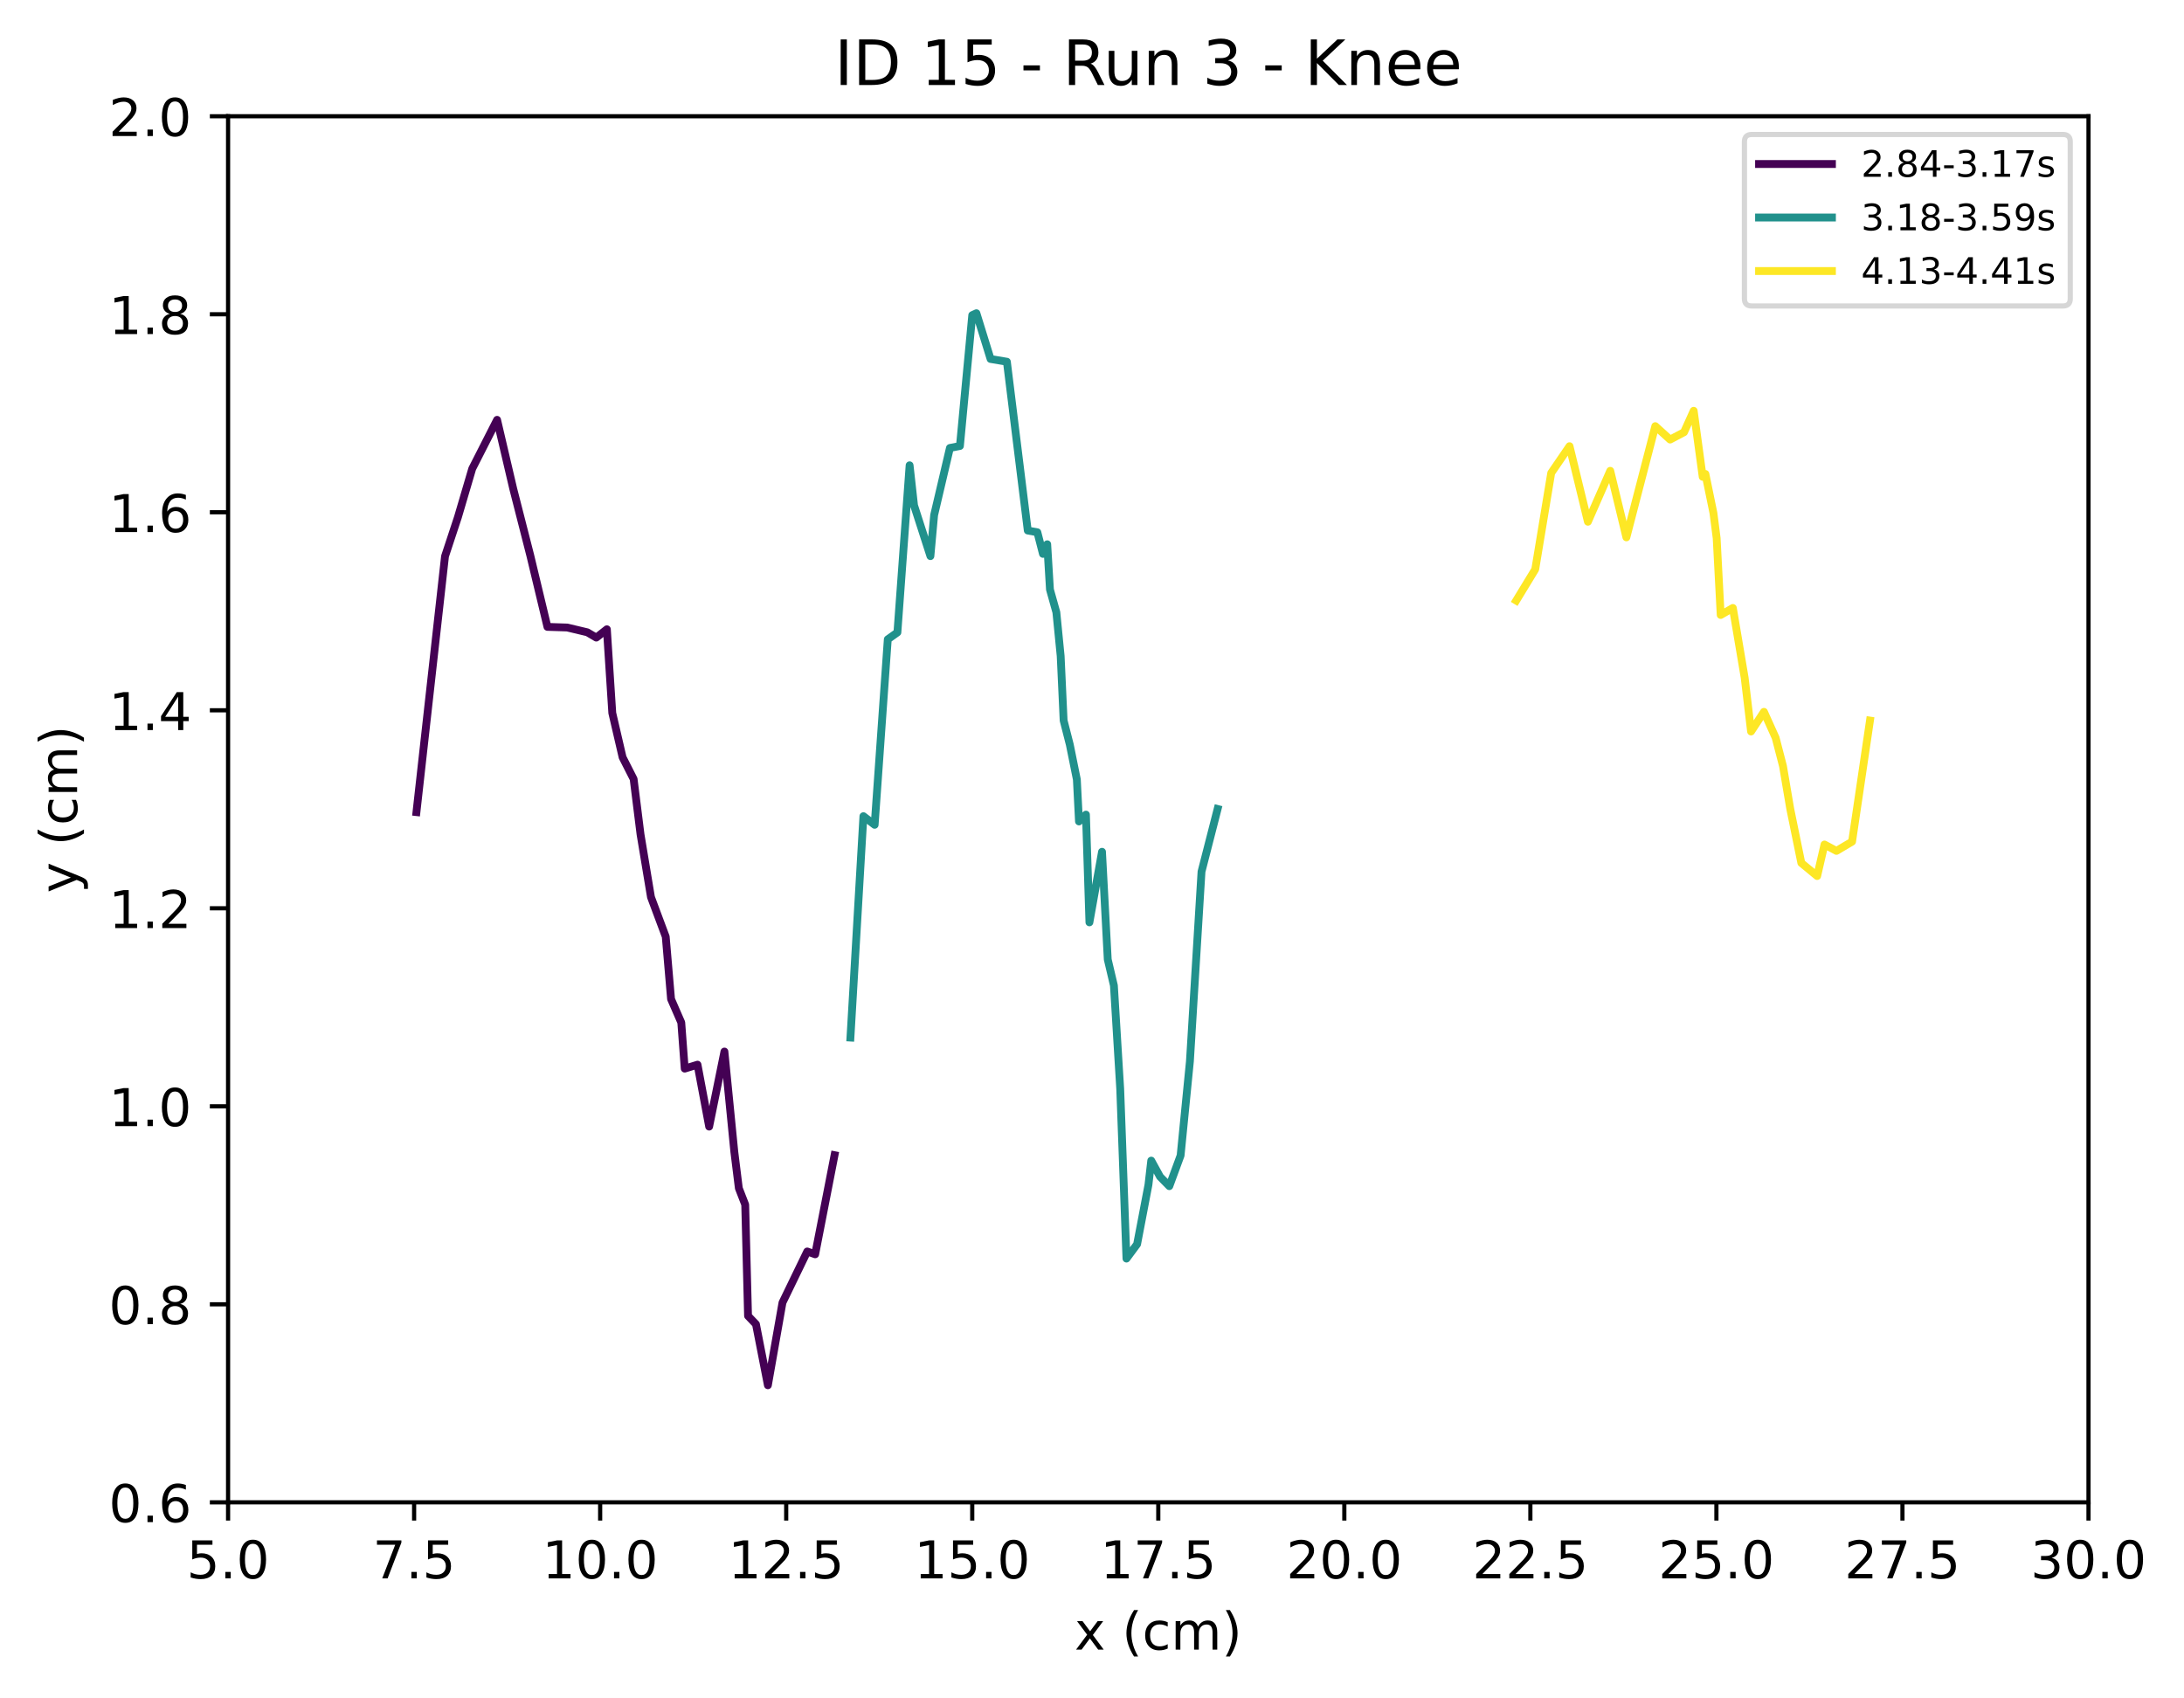
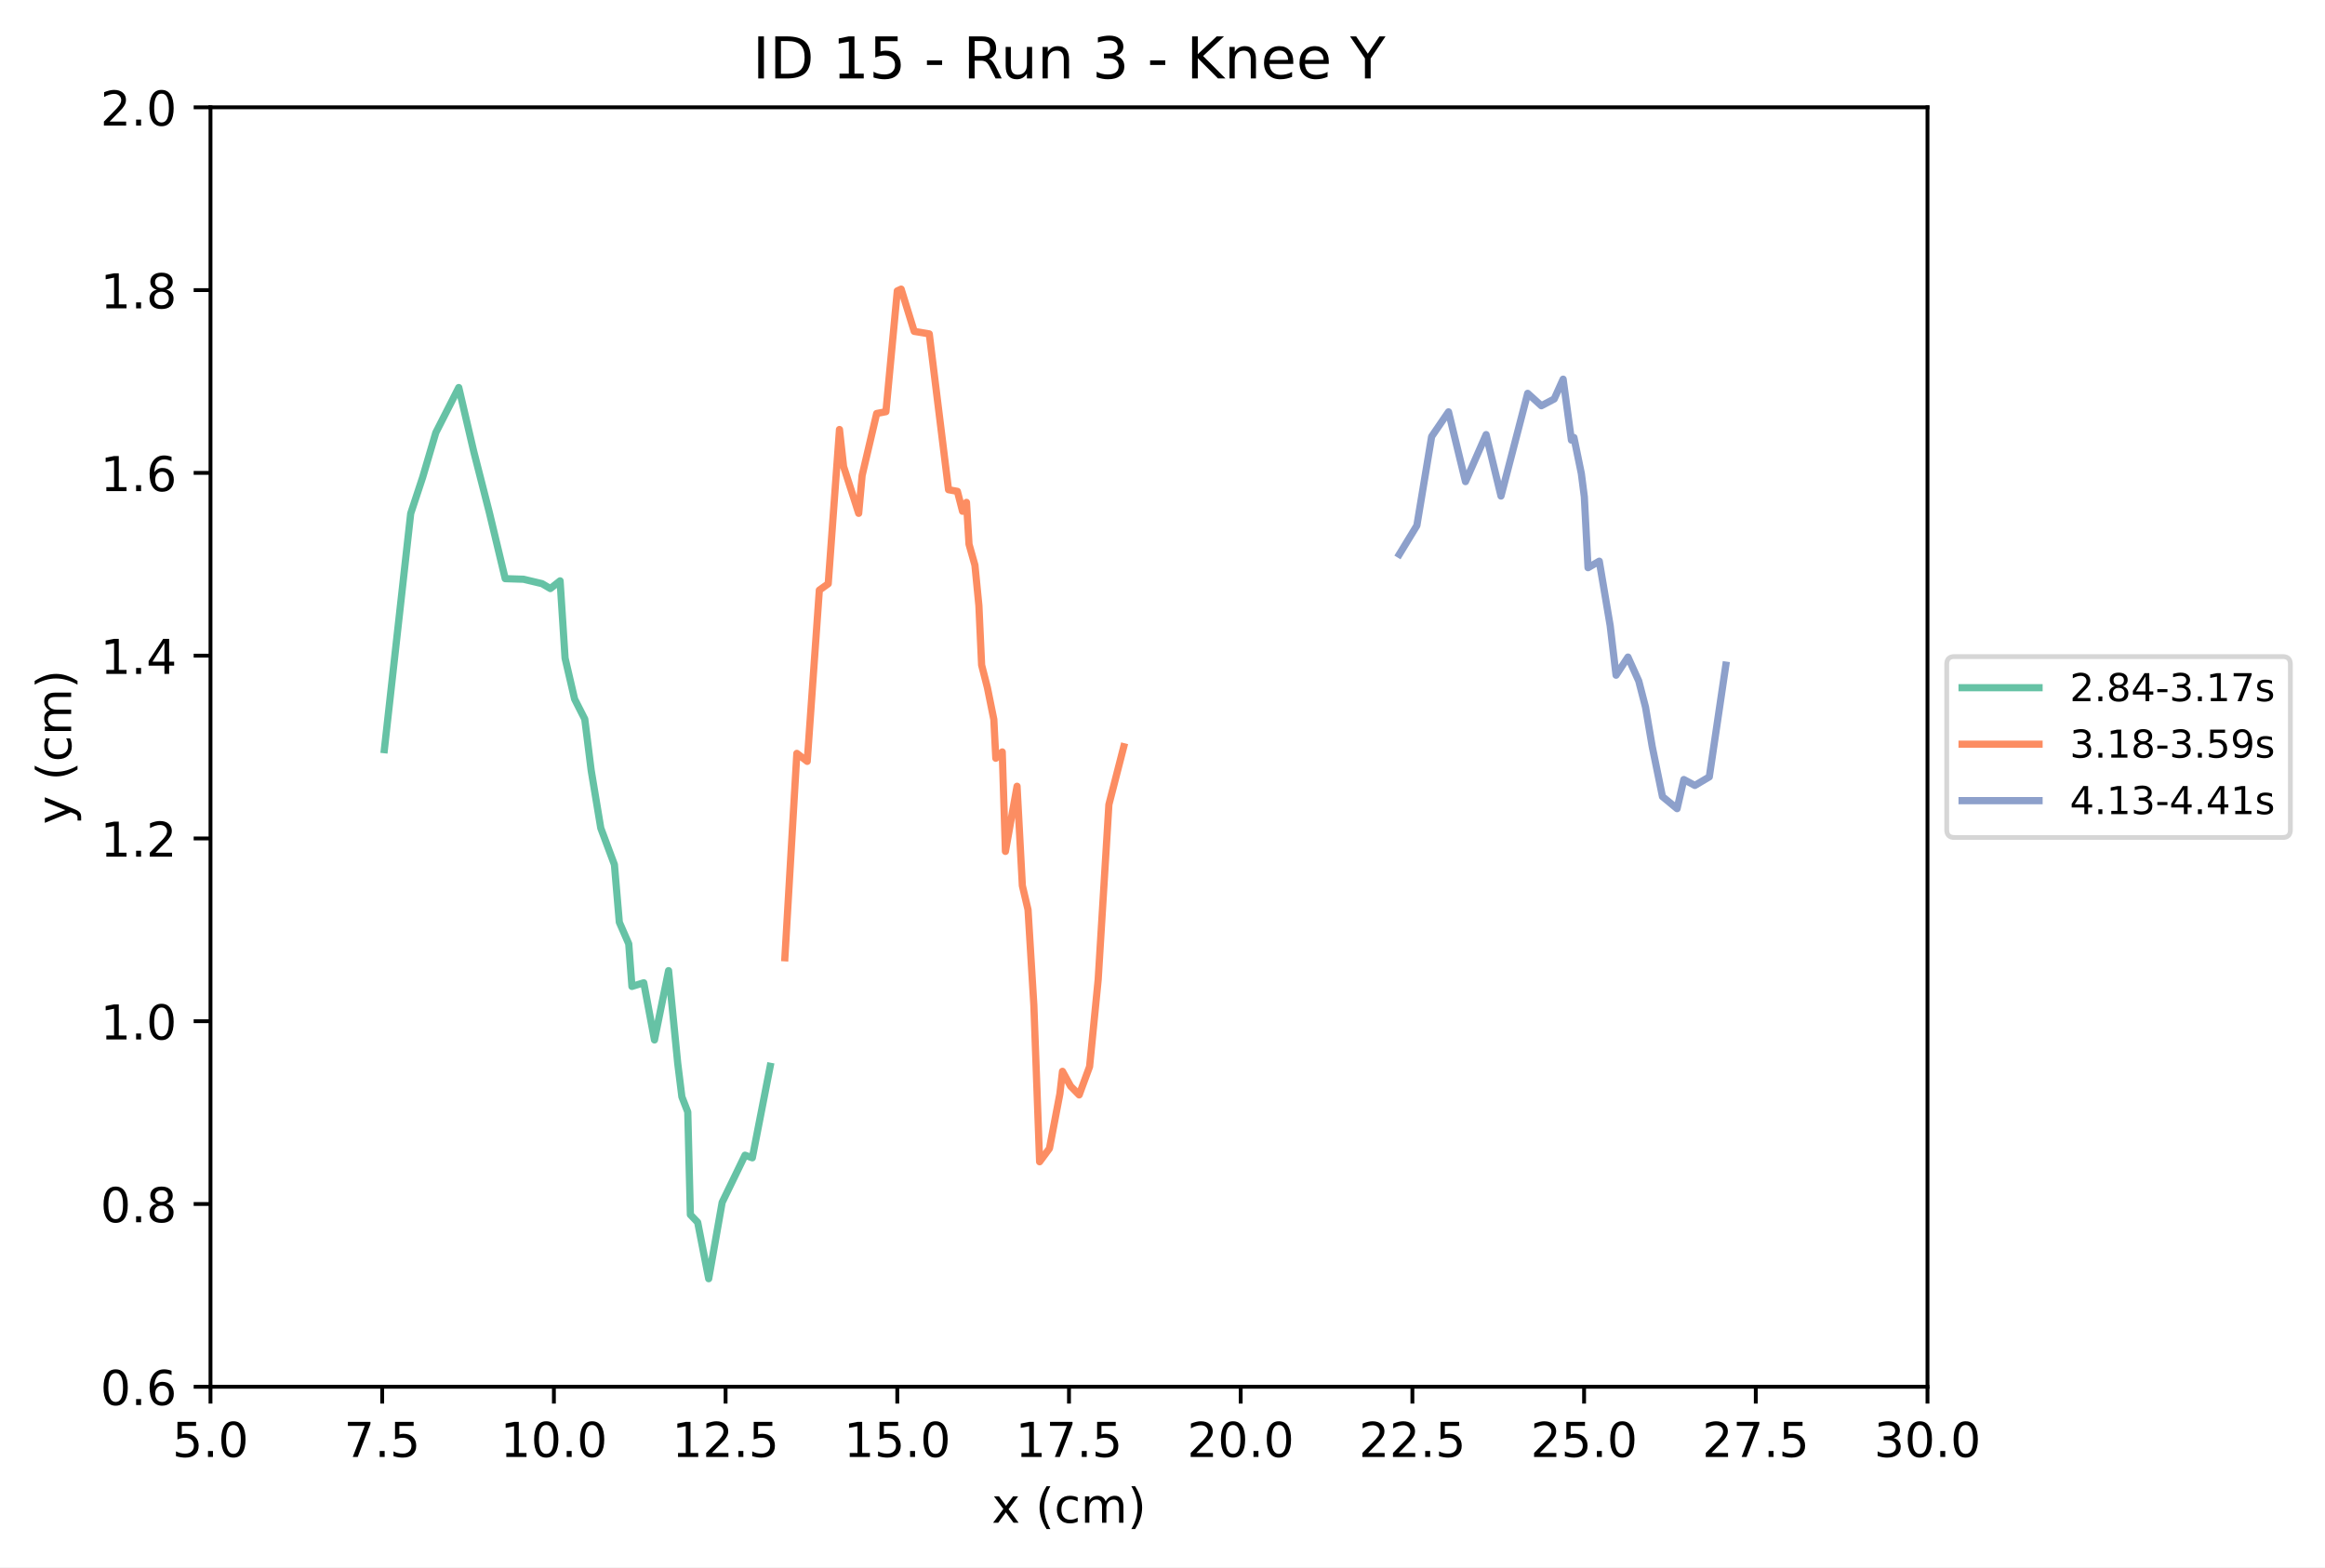
- <svg xmlns="http://www.w3.org/2000/svg" xmlns:xlink="http://www.w3.org/1999/xlink" width="419.234pt" height="325.986pt" viewBox="0 0 419.234 325.986" version="1.1">
+ <svg xmlns="http://www.w3.org/2000/svg" xmlns:xlink="http://www.w3.org/1999/xlink" width="483.58pt" height="325.986pt" viewBox="0 0 483.58 325.986" version="1.1">
  <defs>
    <style type="text/css">*{stroke-linejoin: round; stroke-linecap: butt}</style>
  </defs>
  <g id="figure_1">
    <g id="patch_1">
-       <path d="M 0 325.986  L 419.234 325.986  L 419.234 0  L 0 0  z " style="fill: #ffffff" />
+       <path d="M 0 325.986  L 483.58 325.986  L 483.58 0  L 0 0  z " style="fill: #ffffff" />
    </g>
    <g id="axes_1">
      <g id="patch_2">
        <path d="M 43.781 288.43  L 400.901 288.43  L 400.901 22.318  L 43.781 22.318  z " style="fill: #ffffff" />
      </g>
      <g id="matplotlib.axis_1">
        <g id="xtick_1">
          <g id="line2d_1">
            <defs>
-               <path id="maada69b7c2" d="M 0 0  L 0 3.5  " style="stroke: #000000; stroke-width: 0.8" />
-             </defs>
-             <g>
-               <use xlink:href="#maada69b7c2" x="43.781" y="288.43" style="stroke: #000000; stroke-width: 0.8" />
+               <path id="m6660da814d" d="M 0 0  L 0 3.5  " style="stroke: #000000; stroke-width: 0.8" />
+             </defs>
+             <g>
+               <use xlink:href="#m6660da814d" x="43.781" y="288.43" style="stroke: #000000; stroke-width: 0.8" />
            </g>
          </g>
          <g id="text_1">
            <g transform="translate(35.82969 303.0286) scale(0.1 -0.1)">
              <defs>
                <path id="DejaVuSans-35" d="M 691 4666  L 3169 4666  L 3169 4134  L 1269 4134  L 1269 2991  Q 1406 3038 1543 3061  Q 1681 3084 1819 3084  Q 2600 3084 3056 2656  Q 3513 2228 3513 1497  Q 3513 744 3044 326  Q 2575 -91 1722 -91  Q 1428 -91 1123 -41  Q 819 9 494 109  L 494 744  Q 775 591 1075 516  Q 1375 441 1709 441  Q 2250 441 2565 725  Q 2881 1009 2881 1497  Q 2881 1984 2565 2268  Q 2250 2553 1709 2553  Q 1456 2553 1204 2497  Q 953 2441 691 2322  L 691 4666  z " transform="scale(0.015625)" />
                <path id="DejaVuSans-2e" d="M 684 794  L 1344 794  L 1344 0  L 684 0  L 684 794  z " transform="scale(0.015625)" />
                <path id="DejaVuSans-30" d="M 2034 4250  Q 1547 4250 1301 3770  Q 1056 3291 1056 2328  Q 1056 1369 1301 889  Q 1547 409 2034 409  Q 2525 409 2770 889  Q 3016 1369 3016 2328  Q 3016 3291 2770 3770  Q 2525 4250 2034 4250  z M 2034 4750  Q 2819 4750 3233 4129  Q 3647 3509 3647 2328  Q 3647 1150 3233 529  Q 2819 -91 2034 -91  Q 1250 -91 836 529  Q 422 1150 422 2328  Q 422 3509 836 4129  Q 1250 4750 2034 4750  z " transform="scale(0.015625)" />
              </defs>
              <use xlink:href="#DejaVuSans-35" />
-               <use xlink:href="#DejaVuSans-2e" x="63.623" />
-               <use xlink:href="#DejaVuSans-30" x="95.41" />
+               <use xlink:href="#DejaVuSans-2e" transform="translate(63.62305 0)" />
+               <use xlink:href="#DejaVuSans-30" transform="translate(95.41016 0)" />
            </g>
          </g>
        </g>
        <g id="xtick_2">
          <g id="line2d_2">
            <g>
-               <use xlink:href="#maada69b7c2" x="79.493" y="288.43" style="stroke: #000000; stroke-width: 0.8" />
+               <use xlink:href="#m6660da814d" x="79.493" y="288.43" style="stroke: #000000; stroke-width: 0.8" />
            </g>
          </g>
          <g id="text_2">
            <g transform="translate(71.54169 303.0286) scale(0.1 -0.1)">
              <defs>
                <path id="DejaVuSans-37" d="M 525 4666  L 3525 4666  L 3525 4397  L 1831 0  L 1172 0  L 2766 4134  L 525 4134  L 525 4666  z " transform="scale(0.015625)" />
              </defs>
              <use xlink:href="#DejaVuSans-37" />
-               <use xlink:href="#DejaVuSans-2e" x="63.623" />
-               <use xlink:href="#DejaVuSans-35" x="95.41" />
+               <use xlink:href="#DejaVuSans-2e" transform="translate(63.62305 0)" />
+               <use xlink:href="#DejaVuSans-35" transform="translate(95.41016 0)" />
            </g>
          </g>
        </g>
        <g id="xtick_3">
          <g id="line2d_3">
            <g>
-               <use xlink:href="#maada69b7c2" x="115.205" y="288.43" style="stroke: #000000; stroke-width: 0.8" />
+               <use xlink:href="#m6660da814d" x="115.205" y="288.43" style="stroke: #000000; stroke-width: 0.8" />
            </g>
          </g>
          <g id="text_3">
            <g transform="translate(104.0724 303.0286) scale(0.1 -0.1)">
              <defs>
                <path id="DejaVuSans-31" d="M 794 531  L 1825 531  L 1825 4091  L 703 3866  L 703 4441  L 1819 4666  L 2450 4666  L 2450 531  L 3481 531  L 3481 0  L 794 0  L 794 531  z " transform="scale(0.015625)" />
              </defs>
              <use xlink:href="#DejaVuSans-31" />
-               <use xlink:href="#DejaVuSans-30" x="63.623" />
-               <use xlink:href="#DejaVuSans-2e" x="127.246" />
-               <use xlink:href="#DejaVuSans-30" x="159.033" />
+               <use xlink:href="#DejaVuSans-30" transform="translate(63.62305 0)" />
+               <use xlink:href="#DejaVuSans-2e" transform="translate(127.2461 0)" />
+               <use xlink:href="#DejaVuSans-30" transform="translate(159.0332 0)" />
            </g>
          </g>
        </g>
        <g id="xtick_4">
          <g id="line2d_4">
            <g>
-               <use xlink:href="#maada69b7c2" x="150.917" y="288.43" style="stroke: #000000; stroke-width: 0.8" />
+               <use xlink:href="#m6660da814d" x="150.917" y="288.43" style="stroke: #000000; stroke-width: 0.8" />
            </g>
          </g>
          <g id="text_4">
            <g transform="translate(139.7844 303.0286) scale(0.1 -0.1)">
              <defs>
                <path id="DejaVuSans-32" d="M 1228 531  L 3431 531  L 3431 0  L 469 0  L 469 531  Q 828 903 1448 1529  Q 2069 2156 2228 2338  Q 2531 2678 2651 2914  Q 2772 3150 2772 3378  Q 2772 3750 2511 3984  Q 2250 4219 1831 4219  Q 1534 4219 1204 4116  Q 875 4013 500 3803  L 500 4441  Q 881 4594 1212 4672  Q 1544 4750 1819 4750  Q 2544 4750 2975 4387  Q 3406 4025 3406 3419  Q 3406 3131 3298 2873  Q 3191 2616 2906 2266  Q 2828 2175 2409 1742  Q 1991 1309 1228 531  z " transform="scale(0.015625)" />
              </defs>
              <use xlink:href="#DejaVuSans-31" />
-               <use xlink:href="#DejaVuSans-32" x="63.623" />
-               <use xlink:href="#DejaVuSans-2e" x="127.246" />
-               <use xlink:href="#DejaVuSans-35" x="159.033" />
+               <use xlink:href="#DejaVuSans-32" transform="translate(63.62305 0)" />
+               <use xlink:href="#DejaVuSans-2e" transform="translate(127.2461 0)" />
+               <use xlink:href="#DejaVuSans-35" transform="translate(159.0332 0)" />
            </g>
          </g>
        </g>
        <g id="xtick_5">
          <g id="line2d_5">
            <g>
-               <use xlink:href="#maada69b7c2" x="186.629" y="288.43" style="stroke: #000000; stroke-width: 0.8" />
+               <use xlink:href="#m6660da814d" x="186.629" y="288.43" style="stroke: #000000; stroke-width: 0.8" />
            </g>
          </g>
          <g id="text_5">
            <g transform="translate(175.4964 303.0286) scale(0.1 -0.1)">
              <use xlink:href="#DejaVuSans-31" />
-               <use xlink:href="#DejaVuSans-35" x="63.623" />
-               <use xlink:href="#DejaVuSans-2e" x="127.246" />
-               <use xlink:href="#DejaVuSans-30" x="159.033" />
+               <use xlink:href="#DejaVuSans-35" transform="translate(63.62305 0)" />
+               <use xlink:href="#DejaVuSans-2e" transform="translate(127.2461 0)" />
+               <use xlink:href="#DejaVuSans-30" transform="translate(159.0332 0)" />
            </g>
          </g>
        </g>
        <g id="xtick_6">
          <g id="line2d_6">
            <g>
-               <use xlink:href="#maada69b7c2" x="222.341" y="288.43" style="stroke: #000000; stroke-width: 0.8" />
+               <use xlink:href="#m6660da814d" x="222.341" y="288.43" style="stroke: #000000; stroke-width: 0.8" />
            </g>
          </g>
          <g id="text_6">
            <g transform="translate(211.2084 303.0286) scale(0.1 -0.1)">
              <use xlink:href="#DejaVuSans-31" />
-               <use xlink:href="#DejaVuSans-37" x="63.623" />
-               <use xlink:href="#DejaVuSans-2e" x="127.246" />
-               <use xlink:href="#DejaVuSans-35" x="159.033" />
+               <use xlink:href="#DejaVuSans-37" transform="translate(63.62305 0)" />
+               <use xlink:href="#DejaVuSans-2e" transform="translate(127.2461 0)" />
+               <use xlink:href="#DejaVuSans-35" transform="translate(159.0332 0)" />
            </g>
          </g>
        </g>
        <g id="xtick_7">
          <g id="line2d_7">
            <g>
-               <use xlink:href="#maada69b7c2" x="258.053" y="288.43" style="stroke: #000000; stroke-width: 0.8" />
+               <use xlink:href="#m6660da814d" x="258.053" y="288.43" style="stroke: #000000; stroke-width: 0.8" />
            </g>
          </g>
          <g id="text_7">
            <g transform="translate(246.9204 303.0286) scale(0.1 -0.1)">
              <use xlink:href="#DejaVuSans-32" />
-               <use xlink:href="#DejaVuSans-30" x="63.623" />
-               <use xlink:href="#DejaVuSans-2e" x="127.246" />
-               <use xlink:href="#DejaVuSans-30" x="159.033" />
+               <use xlink:href="#DejaVuSans-30" transform="translate(63.62305 0)" />
+               <use xlink:href="#DejaVuSans-2e" transform="translate(127.2461 0)" />
+               <use xlink:href="#DejaVuSans-30" transform="translate(159.0332 0)" />
            </g>
          </g>
        </g>
        <g id="xtick_8">
          <g id="line2d_8">
            <g>
-               <use xlink:href="#maada69b7c2" x="293.765" y="288.43" style="stroke: #000000; stroke-width: 0.8" />
+               <use xlink:href="#m6660da814d" x="293.765" y="288.43" style="stroke: #000000; stroke-width: 0.8" />
            </g>
          </g>
          <g id="text_8">
            <g transform="translate(282.6324 303.0286) scale(0.1 -0.1)">
              <use xlink:href="#DejaVuSans-32" />
-               <use xlink:href="#DejaVuSans-32" x="63.623" />
-               <use xlink:href="#DejaVuSans-2e" x="127.246" />
-               <use xlink:href="#DejaVuSans-35" x="159.033" />
+               <use xlink:href="#DejaVuSans-32" transform="translate(63.62305 0)" />
+               <use xlink:href="#DejaVuSans-2e" transform="translate(127.2461 0)" />
+               <use xlink:href="#DejaVuSans-35" transform="translate(159.0332 0)" />
            </g>
          </g>
        </g>
        <g id="xtick_9">
          <g id="line2d_9">
            <g>
-               <use xlink:href="#maada69b7c2" x="329.477" y="288.43" style="stroke: #000000; stroke-width: 0.8" />
+               <use xlink:href="#m6660da814d" x="329.477" y="288.43" style="stroke: #000000; stroke-width: 0.8" />
            </g>
          </g>
          <g id="text_9">
            <g transform="translate(318.3444 303.0286) scale(0.1 -0.1)">
              <use xlink:href="#DejaVuSans-32" />
-               <use xlink:href="#DejaVuSans-35" x="63.623" />
-               <use xlink:href="#DejaVuSans-2e" x="127.246" />
-               <use xlink:href="#DejaVuSans-30" x="159.033" />
+               <use xlink:href="#DejaVuSans-35" transform="translate(63.62305 0)" />
+               <use xlink:href="#DejaVuSans-2e" transform="translate(127.2461 0)" />
+               <use xlink:href="#DejaVuSans-30" transform="translate(159.0332 0)" />
            </g>
          </g>
        </g>
        <g id="xtick_10">
          <g id="line2d_10">
            <g>
-               <use xlink:href="#maada69b7c2" x="365.189" y="288.43" style="stroke: #000000; stroke-width: 0.8" />
+               <use xlink:href="#m6660da814d" x="365.189" y="288.43" style="stroke: #000000; stroke-width: 0.8" />
            </g>
          </g>
          <g id="text_10">
            <g transform="translate(354.0564 303.0286) scale(0.1 -0.1)">
              <use xlink:href="#DejaVuSans-32" />
-               <use xlink:href="#DejaVuSans-37" x="63.623" />
-               <use xlink:href="#DejaVuSans-2e" x="127.246" />
-               <use xlink:href="#DejaVuSans-35" x="159.033" />
+               <use xlink:href="#DejaVuSans-37" transform="translate(63.62305 0)" />
+               <use xlink:href="#DejaVuSans-2e" transform="translate(127.2461 0)" />
+               <use xlink:href="#DejaVuSans-35" transform="translate(159.0332 0)" />
            </g>
          </g>
        </g>
        <g id="xtick_11">
          <g id="line2d_11">
            <g>
-               <use xlink:href="#maada69b7c2" x="400.901" y="288.43" style="stroke: #000000; stroke-width: 0.8" />
+               <use xlink:href="#m6660da814d" x="400.901" y="288.43" style="stroke: #000000; stroke-width: 0.8" />
            </g>
          </g>
          <g id="text_11">
            <g transform="translate(389.7684 303.0286) scale(0.1 -0.1)">
              <defs>
                <path id="DejaVuSans-33" d="M 2597 2516  Q 3050 2419 3304 2112  Q 3559 1806 3559 1356  Q 3559 666 3084 287  Q 2609 -91 1734 -91  Q 1441 -91 1130 -33  Q 819 25 488 141  L 488 750  Q 750 597 1062 519  Q 1375 441 1716 441  Q 2309 441 2620 675  Q 2931 909 2931 1356  Q 2931 1769 2642 2001  Q 2353 2234 1838 2234  L 1294 2234  L 1294 2753  L 1863 2753  Q 2328 2753 2575 2939  Q 2822 3125 2822 3475  Q 2822 3834 2567 4026  Q 2313 4219 1838 4219  Q 1578 4219 1281 4162  Q 984 4106 628 3988  L 628 4550  Q 988 4650 1302 4700  Q 1616 4750 1894 4750  Q 2613 4750 3031 4423  Q 3450 4097 3450 3541  Q 3450 3153 3228 2886  Q 3006 2619 2597 2516  z " transform="scale(0.015625)" />
              </defs>
              <use xlink:href="#DejaVuSans-33" />
-               <use xlink:href="#DejaVuSans-30" x="63.623" />
-               <use xlink:href="#DejaVuSans-2e" x="127.246" />
-               <use xlink:href="#DejaVuSans-30" x="159.033" />
+               <use xlink:href="#DejaVuSans-30" transform="translate(63.62305 0)" />
+               <use xlink:href="#DejaVuSans-2e" transform="translate(127.2461 0)" />
+               <use xlink:href="#DejaVuSans-30" transform="translate(159.0332 0)" />
            </g>
          </g>
        </g>
        <g id="text_12">
          <g transform="translate(206.2717 316.7067) scale(0.1 -0.1)">
            <defs>
              <path id="DejaVuSans-78" d="M 3513 3500  L 2247 1797  L 3578 0  L 2900 0  L 1881 1375  L 863 0  L 184 0  L 1544 1831  L 300 3500  L 978 3500  L 1906 2253  L 2834 3500  L 3513 3500  z " transform="scale(0.015625)" />
              <path id="DejaVuSans-20" transform="scale(0.015625)" />
              <path id="DejaVuSans-28" d="M 1984 4856  Q 1566 4138 1362 3434  Q 1159 2731 1159 2009  Q 1159 1288 1364 580  Q 1569 -128 1984 -844  L 1484 -844  Q 1016 -109 783 600  Q 550 1309 550 2009  Q 550 2706 781 3412  Q 1013 4119 1484 4856  L 1984 4856  z " transform="scale(0.015625)" />
              <path id="DejaVuSans-63" d="M 3122 3366  L 3122 2828  Q 2878 2963 2633 3030  Q 2388 3097 2138 3097  Q 1578 3097 1268 2742  Q 959 2388 959 1747  Q 959 1106 1268 751  Q 1578 397 2138 397  Q 2388 397 2633 464  Q 2878 531 3122 666  L 3122 134  Q 2881 22 2623 -34  Q 2366 -91 2075 -91  Q 1284 -91 818 406  Q 353 903 353 1747  Q 353 2603 823 3093  Q 1294 3584 2113 3584  Q 2378 3584 2631 3529  Q 2884 3475 3122 3366  z " transform="scale(0.015625)" />
              <path id="DejaVuSans-6d" d="M 3328 2828  Q 3544 3216 3844 3400  Q 4144 3584 4550 3584  Q 5097 3584 5394 3201  Q 5691 2819 5691 2113  L 5691 0  L 5113 0  L 5113 2094  Q 5113 2597 4934 2840  Q 4756 3084 4391 3084  Q 3944 3084 3684 2787  Q 3425 2491 3425 1978  L 3425 0  L 2847 0  L 2847 2094  Q 2847 2600 2669 2842  Q 2491 3084 2119 3084  Q 1678 3084 1418 2786  Q 1159 2488 1159 1978  L 1159 0  L 581 0  L 581 3500  L 1159 3500  L 1159 2956  Q 1356 3278 1631 3431  Q 1906 3584 2284 3584  Q 2666 3584 2933 3390  Q 3200 3197 3328 2828  z " transform="scale(0.015625)" />
              <path id="DejaVuSans-29" d="M 513 4856  L 1013 4856  Q 1481 4119 1714 3412  Q 1947 2706 1947 2009  Q 1947 1309 1714 600  Q 1481 -109 1013 -844  L 513 -844  Q 928 -128 1133 580  Q 1338 1288 1338 2009  Q 1338 2731 1133 3434  Q 928 4138 513 4856  z " transform="scale(0.015625)" />
            </defs>
            <use xlink:href="#DejaVuSans-78" />
-             <use xlink:href="#DejaVuSans-20" x="59.18" />
-             <use xlink:href="#DejaVuSans-28" x="90.967" />
-             <use xlink:href="#DejaVuSans-63" x="129.98" />
-             <use xlink:href="#DejaVuSans-6d" x="184.961" />
-             <use xlink:href="#DejaVuSans-29" x="282.373" />
+             <use xlink:href="#DejaVuSans-20" transform="translate(59.17969 0)" />
+             <use xlink:href="#DejaVuSans-28" transform="translate(90.9668 0)" />
+             <use xlink:href="#DejaVuSans-63" transform="translate(129.9805 0)" />
+             <use xlink:href="#DejaVuSans-6d" transform="translate(184.9609 0)" />
+             <use xlink:href="#DejaVuSans-29" transform="translate(282.373 0)" />
          </g>
        </g>
      </g>
      <g id="matplotlib.axis_2">
        <g id="ytick_1">
          <g id="line2d_12">
            <defs>
-               <path id="m83759c0252" d="M 0 0  L -3.5 0  " style="stroke: #000000; stroke-width: 0.8" />
-             </defs>
-             <g>
-               <use xlink:href="#m83759c0252" x="43.781" y="288.43" style="stroke: #000000; stroke-width: 0.8" />
+               <path id="m31833e9105" d="M 0 0  L -3.5 0  " style="stroke: #000000; stroke-width: 0.8" />
+             </defs>
+             <g>
+               <use xlink:href="#m31833e9105" x="43.781" y="288.43" style="stroke: #000000; stroke-width: 0.8" />
            </g>
          </g>
          <g id="text_13">
            <g transform="translate(20.87813 292.2293) scale(0.1 -0.1)">
              <defs>
                <path id="DejaVuSans-36" d="M 2113 2584  Q 1688 2584 1439 2293  Q 1191 2003 1191 1497  Q 1191 994 1439 701  Q 1688 409 2113 409  Q 2538 409 2786 701  Q 3034 994 3034 1497  Q 3034 2003 2786 2293  Q 2538 2584 2113 2584  z M 3366 4563  L 3366 3988  Q 3128 4100 2886 4159  Q 2644 4219 2406 4219  Q 1781 4219 1451 3797  Q 1122 3375 1075 2522  Q 1259 2794 1537 2939  Q 1816 3084 2150 3084  Q 2853 3084 3261 2657  Q 3669 2231 3669 1497  Q 3669 778 3244 343  Q 2819 -91 2113 -91  Q 1303 -91 875 529  Q 447 1150 447 2328  Q 447 3434 972 4092  Q 1497 4750 2381 4750  Q 2619 4750 2861 4703  Q 3103 4656 3366 4563  z " transform="scale(0.015625)" />
              </defs>
              <use xlink:href="#DejaVuSans-30" />
-               <use xlink:href="#DejaVuSans-2e" x="63.623" />
-               <use xlink:href="#DejaVuSans-36" x="95.41" />
+               <use xlink:href="#DejaVuSans-2e" transform="translate(63.62305 0)" />
+               <use xlink:href="#DejaVuSans-36" transform="translate(95.41016 0)" />
            </g>
          </g>
        </g>
        <g id="ytick_2">
          <g id="line2d_13">
            <g>
-               <use xlink:href="#m83759c0252" x="43.781" y="250.414" style="stroke: #000000; stroke-width: 0.8" />
+               <use xlink:href="#m31833e9105" x="43.781" y="250.414" style="stroke: #000000; stroke-width: 0.8" />
            </g>
          </g>
          <g id="text_14">
            <g transform="translate(20.87813 254.2133) scale(0.1 -0.1)">
              <defs>
                <path id="DejaVuSans-38" d="M 2034 2216  Q 1584 2216 1326 1975  Q 1069 1734 1069 1313  Q 1069 891 1326 650  Q 1584 409 2034 409  Q 2484 409 2743 651  Q 3003 894 3003 1313  Q 3003 1734 2745 1975  Q 2488 2216 2034 2216  z M 1403 2484  Q 997 2584 770 2862  Q 544 3141 544 3541  Q 544 4100 942 4425  Q 1341 4750 2034 4750  Q 2731 4750 3128 4425  Q 3525 4100 3525 3541  Q 3525 3141 3298 2862  Q 3072 2584 2669 2484  Q 3125 2378 3379 2068  Q 3634 1759 3634 1313  Q 3634 634 3220 271  Q 2806 -91 2034 -91  Q 1263 -91 848 271  Q 434 634 434 1313  Q 434 1759 690 2068  Q 947 2378 1403 2484  z M 1172 3481  Q 1172 3119 1398 2916  Q 1625 2713 2034 2713  Q 2441 2713 2670 2916  Q 2900 3119 2900 3481  Q 2900 3844 2670 4047  Q 2441 4250 2034 4250  Q 1625 4250 1398 4047  Q 1172 3844 1172 3481  z " transform="scale(0.015625)" />
              </defs>
              <use xlink:href="#DejaVuSans-30" />
-               <use xlink:href="#DejaVuSans-2e" x="63.623" />
-               <use xlink:href="#DejaVuSans-38" x="95.41" />
+               <use xlink:href="#DejaVuSans-2e" transform="translate(63.62305 0)" />
+               <use xlink:href="#DejaVuSans-38" transform="translate(95.41016 0)" />
            </g>
          </g>
        </g>
        <g id="ytick_3">
          <g id="line2d_14">
            <g>
-               <use xlink:href="#m83759c0252" x="43.781" y="212.398" style="stroke: #000000; stroke-width: 0.8" />
+               <use xlink:href="#m31833e9105" x="43.781" y="212.398" style="stroke: #000000; stroke-width: 0.8" />
            </g>
          </g>
          <g id="text_15">
            <g transform="translate(20.87813 216.1973) scale(0.1 -0.1)">
              <use xlink:href="#DejaVuSans-31" />
-               <use xlink:href="#DejaVuSans-2e" x="63.623" />
-               <use xlink:href="#DejaVuSans-30" x="95.41" />
+               <use xlink:href="#DejaVuSans-2e" transform="translate(63.62305 0)" />
+               <use xlink:href="#DejaVuSans-30" transform="translate(95.41016 0)" />
            </g>
          </g>
        </g>
        <g id="ytick_4">
          <g id="line2d_15">
            <g>
-               <use xlink:href="#m83759c0252" x="43.781" y="174.382" style="stroke: #000000; stroke-width: 0.8" />
+               <use xlink:href="#m31833e9105" x="43.781" y="174.382" style="stroke: #000000; stroke-width: 0.8" />
            </g>
          </g>
          <g id="text_16">
            <g transform="translate(20.87813 178.1813) scale(0.1 -0.1)">
              <use xlink:href="#DejaVuSans-31" />
-               <use xlink:href="#DejaVuSans-2e" x="63.623" />
-               <use xlink:href="#DejaVuSans-32" x="95.41" />
+               <use xlink:href="#DejaVuSans-2e" transform="translate(63.62305 0)" />
+               <use xlink:href="#DejaVuSans-32" transform="translate(95.41016 0)" />
            </g>
          </g>
        </g>
        <g id="ytick_5">
          <g id="line2d_16">
            <g>
-               <use xlink:href="#m83759c0252" x="43.781" y="136.366" style="stroke: #000000; stroke-width: 0.8" />
+               <use xlink:href="#m31833e9105" x="43.781" y="136.366" style="stroke: #000000; stroke-width: 0.8" />
            </g>
          </g>
          <g id="text_17">
            <g transform="translate(20.87813 140.1653) scale(0.1 -0.1)">
              <defs>
                <path id="DejaVuSans-34" d="M 2419 4116  L 825 1625  L 2419 1625  L 2419 4116  z M 2253 4666  L 3047 4666  L 3047 1625  L 3713 1625  L 3713 1100  L 3047 1100  L 3047 0  L 2419 0  L 2419 1100  L 313 1100  L 313 1709  L 2253 4666  z " transform="scale(0.015625)" />
              </defs>
              <use xlink:href="#DejaVuSans-31" />
-               <use xlink:href="#DejaVuSans-2e" x="63.623" />
-               <use xlink:href="#DejaVuSans-34" x="95.41" />
+               <use xlink:href="#DejaVuSans-2e" transform="translate(63.62305 0)" />
+               <use xlink:href="#DejaVuSans-34" transform="translate(95.41016 0)" />
            </g>
          </g>
        </g>
        <g id="ytick_6">
          <g id="line2d_17">
            <g>
-               <use xlink:href="#m83759c0252" x="43.781" y="98.35" style="stroke: #000000; stroke-width: 0.8" />
+               <use xlink:href="#m31833e9105" x="43.781" y="98.35" style="stroke: #000000; stroke-width: 0.8" />
            </g>
          </g>
          <g id="text_18">
            <g transform="translate(20.87813 102.1493) scale(0.1 -0.1)">
              <use xlink:href="#DejaVuSans-31" />
-               <use xlink:href="#DejaVuSans-2e" x="63.623" />
-               <use xlink:href="#DejaVuSans-36" x="95.41" />
+               <use xlink:href="#DejaVuSans-2e" transform="translate(63.62305 0)" />
+               <use xlink:href="#DejaVuSans-36" transform="translate(95.41016 0)" />
            </g>
          </g>
        </g>
        <g id="ytick_7">
          <g id="line2d_18">
            <g>
-               <use xlink:href="#m83759c0252" x="43.781" y="60.334" style="stroke: #000000; stroke-width: 0.8" />
+               <use xlink:href="#m31833e9105" x="43.781" y="60.334" style="stroke: #000000; stroke-width: 0.8" />
            </g>
          </g>
          <g id="text_19">
            <g transform="translate(20.87813 64.13334) scale(0.1 -0.1)">
              <use xlink:href="#DejaVuSans-31" />
-               <use xlink:href="#DejaVuSans-2e" x="63.623" />
-               <use xlink:href="#DejaVuSans-38" x="95.41" />
+               <use xlink:href="#DejaVuSans-2e" transform="translate(63.62305 0)" />
+               <use xlink:href="#DejaVuSans-38" transform="translate(95.41016 0)" />
            </g>
          </g>
        </g>
        <g id="ytick_8">
          <g id="line2d_19">
            <g>
-               <use xlink:href="#m83759c0252" x="43.781" y="22.318" style="stroke: #000000; stroke-width: 0.8" />
+               <use xlink:href="#m31833e9105" x="43.781" y="22.318" style="stroke: #000000; stroke-width: 0.8" />
            </g>
          </g>
          <g id="text_20">
            <g transform="translate(20.87813 26.11734) scale(0.1 -0.1)">
              <use xlink:href="#DejaVuSans-32" />
-               <use xlink:href="#DejaVuSans-2e" x="63.623" />
-               <use xlink:href="#DejaVuSans-30" x="95.41" />
+               <use xlink:href="#DejaVuSans-2e" transform="translate(63.62305 0)" />
+               <use xlink:href="#DejaVuSans-30" transform="translate(95.41016 0)" />
            </g>
          </g>
        </g>
        <g id="text_21">
          <g transform="translate(14.79844 171.4437) rotate(-90) scale(0.1 -0.1)">
            <defs>
              <path id="DejaVuSans-79" d="M 2059 -325  Q 1816 -950 1584 -1140  Q 1353 -1331 966 -1331  L 506 -1331  L 506 -850  L 844 -850  Q 1081 -850 1212 -737  Q 1344 -625 1503 -206  L 1606 56  L 191 3500  L 800 3500  L 1894 763  L 2988 3500  L 3597 3500  L 2059 -325  z " transform="scale(0.015625)" />
            </defs>
            <use xlink:href="#DejaVuSans-79" />
-             <use xlink:href="#DejaVuSans-20" x="59.18" />
-             <use xlink:href="#DejaVuSans-28" x="90.967" />
-             <use xlink:href="#DejaVuSans-63" x="129.98" />
-             <use xlink:href="#DejaVuSans-6d" x="184.961" />
-             <use xlink:href="#DejaVuSans-29" x="282.373" />
+             <use xlink:href="#DejaVuSans-20" transform="translate(59.17969 0)" />
+             <use xlink:href="#DejaVuSans-28" transform="translate(90.9668 0)" />
+             <use xlink:href="#DejaVuSans-63" transform="translate(129.9805 0)" />
+             <use xlink:href="#DejaVuSans-6d" transform="translate(184.9609 0)" />
+             <use xlink:href="#DejaVuSans-29" transform="translate(282.373 0)" />
          </g>
        </g>
      </g>
      <g id="line2d_20">
-         <path d="M 79.941 155.92  L 85.424 106.801  L 87.905 99.285  L 90.645 89.987  L 95.419 80.603  L 98.52 93.85  L 101.788 106.63  L 105.082 120.354  L 108.88 120.475  L 112.746 121.396  L 114.466 122.413  L 116.494 120.812  L 117.532 136.884  L 119.51 145.392  L 121.628 149.564  L 122.956 160.207  L 124.958 172.232  L 127.792 179.83  L 128.813 191.81  L 130.775 196.313  L 131.436 205.163  L 133.895 204.407  L 136.126 216.296  L 139.057 201.885  L 140.958 221.142  L 141.825 228.121  L 143.048 231.277  L 143.592 252.641  L 145.111 254.231  L 147.402 265.954  L 150.202 250.088  L 154.955 240.27  L 156.477 240.812  L 160.194 221.778  " clip-path="url(#p0234c460ae)" style="fill: none; stroke: #440154; stroke-width: 1.5; stroke-linecap: square" />
+         <path d="M 79.941 155.92  L 85.424 106.801  L 87.905 99.285  L 90.645 89.987  L 95.419 80.603  L 98.52 93.85  L 101.788 106.63  L 105.082 120.354  L 108.88 120.475  L 112.746 121.396  L 114.466 122.413  L 116.494 120.812  L 117.532 136.884  L 119.51 145.392  L 121.628 149.564  L 122.956 160.207  L 124.958 172.232  L 127.792 179.83  L 128.813 191.81  L 130.775 196.313  L 131.436 205.163  L 133.895 204.407  L 136.126 216.296  L 139.057 201.885  L 140.958 221.142  L 141.825 228.121  L 143.048 231.277  L 143.592 252.641  L 145.111 254.231  L 147.402 265.954  L 150.202 250.088  L 154.955 240.27  L 156.477 240.812  L 160.194 221.778  " clip-path="url(#pe9ee40c2bb)" style="fill: none; stroke: #66c2a5; stroke-width: 1.5; stroke-linecap: square" />
      </g>
      <g id="line2d_21">
-         <path d="M 163.247 199.205  L 165.737 156.696  L 167.896 158.356  L 170.416 122.74  L 172.263 121.42  L 174.605 89.329  L 175.457 97.025  L 178.599 106.77  L 179.313 98.891  L 182.341 86  L 184.265 85.626  L 186.63 60.502  L 187.43 60.135  L 190.147 68.92  L 193.279 69.445  L 197.286 101.857  L 199.13 102.193  L 200.199 106.339  L 201.022 104.491  L 201.546 113.176  L 202.775 117.551  L 203.602 125.957  L 204.17 138.323  L 205.359 142.973  L 206.709 149.65  L 207.118 157.708  L 208.456 156.394  L 209.121 177.082  L 211.539 163.532  L 212.641 184.203  L 213.821 189.213  L 215.034 209.079  L 216.23 241.633  L 218.275 238.87  L 220.452 227.469  L 220.986 222.825  L 222.677 225.912  L 224.46 227.728  L 226.625 221.841  L 228.409 203.789  L 230.64 167.343  L 233.728 155.315  " clip-path="url(#p0234c460ae)" style="fill: none; stroke: #21918c; stroke-width: 1.5; stroke-linecap: square" />
+         <path d="M 163.247 199.205  L 165.737 156.696  L 167.896 158.356  L 170.416 122.74  L 172.263 121.42  L 174.605 89.329  L 175.457 97.025  L 178.599 106.77  L 179.313 98.891  L 182.341 86  L 184.265 85.626  L 186.63 60.502  L 187.43 60.135  L 190.147 68.92  L 193.279 69.445  L 197.286 101.857  L 199.13 102.193  L 200.199 106.339  L 201.022 104.491  L 201.546 113.176  L 202.775 117.551  L 203.602 125.957  L 204.17 138.323  L 205.359 142.973  L 206.709 149.65  L 207.118 157.708  L 208.456 156.394  L 209.121 177.082  L 211.539 163.532  L 212.641 184.203  L 213.821 189.213  L 215.034 209.079  L 216.23 241.633  L 218.275 238.87  L 220.452 227.469  L 220.986 222.825  L 222.677 225.912  L 224.46 227.728  L 226.625 221.841  L 228.409 203.789  L 230.64 167.343  L 233.728 155.315  " clip-path="url(#pe9ee40c2bb)" style="fill: none; stroke: #fc8d62; stroke-width: 1.5; stroke-linecap: square" />
      </g>
      <g id="line2d_22">
-         <path d="M 291.049 115.302  L 294.697 109.308  L 297.767 90.804  L 301.281 85.661  L 304.81 100.168  L 309.099 90.391  L 312.195 103.169  L 317.744 81.812  L 320.587 84.39  L 323.26 82.984  L 325.117 78.865  L 326.843 91.546  L 327.365 90.997  L 328.907 98.505  L 329.526 103.33  L 330.297 118.072  L 332.635 116.72  L 334.901 130.122  L 336.128 140.437  L 338.602 136.663  L 340.846 141.642  L 342.254 147.075  L 343.653 155.306  L 345.777 165.68  L 348.819 168.19  L 350.22 162.135  L 352.514 163.363  L 355.518 161.585  L 358.955 138.345  " clip-path="url(#p0234c460ae)" style="fill: none; stroke: #fde725; stroke-width: 1.5; stroke-linecap: square" />
+         <path d="M 291.049 115.302  L 294.697 109.308  L 297.767 90.804  L 301.281 85.661  L 304.81 100.168  L 309.099 90.391  L 312.195 103.169  L 317.744 81.812  L 320.587 84.39  L 323.26 82.984  L 325.117 78.865  L 326.843 91.546  L 327.365 90.997  L 328.907 98.505  L 329.526 103.33  L 330.297 118.072  L 332.635 116.72  L 334.901 130.122  L 336.128 140.437  L 338.602 136.663  L 340.846 141.642  L 342.254 147.075  L 343.653 155.306  L 345.777 165.68  L 348.819 168.19  L 350.22 162.135  L 352.514 163.363  L 355.518 161.585  L 358.955 138.345  " clip-path="url(#pe9ee40c2bb)" style="fill: none; stroke: #8da0cb; stroke-width: 1.5; stroke-linecap: square" />
      </g>
      <g id="patch_3">
        <path d="M 43.781 288.43  L 43.781 22.318  " style="fill: none; stroke: #000000; stroke-width: 0.8; stroke-linejoin: miter; stroke-linecap: square" />
      </g>
      <g id="patch_4">
        <path d="M 400.901 288.43  L 400.901 22.318  " style="fill: none; stroke: #000000; stroke-width: 0.8; stroke-linejoin: miter; stroke-linecap: square" />
      </g>
      <g id="patch_5">
        <path d="M 43.781 288.43  L 400.901 288.43  " style="fill: none; stroke: #000000; stroke-width: 0.8; stroke-linejoin: miter; stroke-linecap: square" />
      </g>
      <g id="patch_6">
        <path d="M 43.781 22.318  L 400.901 22.318  " style="fill: none; stroke: #000000; stroke-width: 0.8; stroke-linejoin: miter; stroke-linecap: square" />
      </g>
      <g id="text_22">
-         <g transform="translate(160.1962 16.31812) scale(0.12 -0.12)">
+         <g transform="translate(156.5316 16.31812) scale(0.12 -0.12)">
          <defs>
            <path id="DejaVuSans-49" d="M 628 4666  L 1259 4666  L 1259 0  L 628 0  L 628 4666  z " transform="scale(0.015625)" />
            <path id="DejaVuSans-44" d="M 1259 4147  L 1259 519  L 2022 519  Q 2988 519 3436 956  Q 3884 1394 3884 2338  Q 3884 3275 3436 3711  Q 2988 4147 2022 4147  L 1259 4147  z M 628 4666  L 1925 4666  Q 3281 4666 3915 4102  Q 4550 3538 4550 2338  Q 4550 1131 3912 565  Q 3275 0 1925 0  L 628 0  L 628 4666  z " transform="scale(0.015625)" />
            <path id="DejaVuSans-2d" d="M 313 2009  L 1997 2009  L 1997 1497  L 313 1497  L 313 2009  z " transform="scale(0.015625)" />
            <path id="DejaVuSans-52" d="M 2841 2188  Q 3044 2119 3236 1894  Q 3428 1669 3622 1275  L 4263 0  L 3584 0  L 2988 1197  Q 2756 1666 2539 1819  Q 2322 1972 1947 1972  L 1259 1972  L 1259 0  L 628 0  L 628 4666  L 2053 4666  Q 2853 4666 3247 4331  Q 3641 3997 3641 3322  Q 3641 2881 3436 2590  Q 3231 2300 2841 2188  z M 1259 4147  L 1259 2491  L 2053 2491  Q 2509 2491 2742 2702  Q 2975 2913 2975 3322  Q 2975 3731 2742 3939  Q 2509 4147 2053 4147  L 1259 4147  z " transform="scale(0.015625)" />
            <path id="DejaVuSans-75" d="M 544 1381  L 544 3500  L 1119 3500  L 1119 1403  Q 1119 906 1312 657  Q 1506 409 1894 409  Q 2359 409 2629 706  Q 2900 1003 2900 1516  L 2900 3500  L 3475 3500  L 3475 0  L 2900 0  L 2900 538  Q 2691 219 2414 64  Q 2138 -91 1772 -91  Q 1169 -91 856 284  Q 544 659 544 1381  z M 1991 3584  L 1991 3584  z " transform="scale(0.015625)" />
            <path id="DejaVuSans-6e" d="M 3513 2113  L 3513 0  L 2938 0  L 2938 2094  Q 2938 2591 2744 2837  Q 2550 3084 2163 3084  Q 1697 3084 1428 2787  Q 1159 2491 1159 1978  L 1159 0  L 581 0  L 581 3500  L 1159 3500  L 1159 2956  Q 1366 3272 1645 3428  Q 1925 3584 2291 3584  Q 2894 3584 3203 3211  Q 3513 2838 3513 2113  z " transform="scale(0.015625)" />
            <path id="DejaVuSans-4b" d="M 628 4666  L 1259 4666  L 1259 2694  L 3353 4666  L 4166 4666  L 1850 2491  L 4331 0  L 3500 0  L 1259 2247  L 1259 0  L 628 0  L 628 4666  z " transform="scale(0.015625)" />
            <path id="DejaVuSans-65" d="M 3597 1894  L 3597 1613  L 953 1613  Q 991 1019 1311 708  Q 1631 397 2203 397  Q 2534 397 2845 478  Q 3156 559 3463 722  L 3463 178  Q 3153 47 2828 -22  Q 2503 -91 2169 -91  Q 1331 -91 842 396  Q 353 884 353 1716  Q 353 2575 817 3079  Q 1281 3584 2069 3584  Q 2775 3584 3186 3129  Q 3597 2675 3597 1894  z M 3022 2063  Q 3016 2534 2758 2815  Q 2500 3097 2075 3097  Q 1594 3097 1305 2825  Q 1016 2553 972 2059  L 3022 2063  z " transform="scale(0.015625)" />
+             <path id="DejaVuSans-59" d="M -13 4666  L 666 4666  L 1959 2747  L 3244 4666  L 3922 4666  L 2272 2222  L 2272 0  L 1638 0  L 1638 2222  L -13 4666  z " transform="scale(0.015625)" />
          </defs>
          <use xlink:href="#DejaVuSans-49" />
-           <use xlink:href="#DejaVuSans-44" x="29.492" />
-           <use xlink:href="#DejaVuSans-20" x="106.494" />
-           <use xlink:href="#DejaVuSans-31" x="138.281" />
-           <use xlink:href="#DejaVuSans-35" x="201.904" />
-           <use xlink:href="#DejaVuSans-20" x="265.527" />
-           <use xlink:href="#DejaVuSans-2d" x="297.314" />
-           <use xlink:href="#DejaVuSans-20" x="333.398" />
-           <use xlink:href="#DejaVuSans-52" x="365.186" />
-           <use xlink:href="#DejaVuSans-75" x="430.168" />
-           <use xlink:href="#DejaVuSans-6e" x="493.547" />
-           <use xlink:href="#DejaVuSans-20" x="556.926" />
-           <use xlink:href="#DejaVuSans-33" x="588.713" />
-           <use xlink:href="#DejaVuSans-20" x="652.336" />
-           <use xlink:href="#DejaVuSans-2d" x="684.123" />
-           <use xlink:href="#DejaVuSans-20" x="720.207" />
-           <use xlink:href="#DejaVuSans-4b" x="751.994" />
-           <use xlink:href="#DejaVuSans-6e" x="817.57" />
-           <use xlink:href="#DejaVuSans-65" x="880.949" />
-           <use xlink:href="#DejaVuSans-65" x="942.473" />
-           <use xlink:href="#DejaVuSans-20" x="1003.996" />
+           <use xlink:href="#DejaVuSans-44" transform="translate(29.49219 0)" />
+           <use xlink:href="#DejaVuSans-20" transform="translate(106.4941 0)" />
+           <use xlink:href="#DejaVuSans-31" transform="translate(138.2812 0)" />
+           <use xlink:href="#DejaVuSans-35" transform="translate(201.9043 0)" />
+           <use xlink:href="#DejaVuSans-20" transform="translate(265.5273 0)" />
+           <use xlink:href="#DejaVuSans-2d" transform="translate(297.3145 0)" />
+           <use xlink:href="#DejaVuSans-20" transform="translate(333.3984 0)" />
+           <use xlink:href="#DejaVuSans-52" transform="translate(365.1855 0)" />
+           <use xlink:href="#DejaVuSans-75" transform="translate(430.168 0)" />
+           <use xlink:href="#DejaVuSans-6e" transform="translate(493.5469 0)" />
+           <use xlink:href="#DejaVuSans-20" transform="translate(556.9258 0)" />
+           <use xlink:href="#DejaVuSans-33" transform="translate(588.7129 0)" />
+           <use xlink:href="#DejaVuSans-20" transform="translate(652.3359 0)" />
+           <use xlink:href="#DejaVuSans-2d" transform="translate(684.123 0)" />
+           <use xlink:href="#DejaVuSans-20" transform="translate(720.207 0)" />
+           <use xlink:href="#DejaVuSans-4b" transform="translate(751.9941 0)" />
+           <use xlink:href="#DejaVuSans-6e" transform="translate(817.5703 0)" />
+           <use xlink:href="#DejaVuSans-65" transform="translate(880.9492 0)" />
+           <use xlink:href="#DejaVuSans-65" transform="translate(942.4727 0)" />
+           <use xlink:href="#DejaVuSans-20" transform="translate(1003.996 0)" />
+           <use xlink:href="#DejaVuSans-59" transform="translate(1035.783 0)" />
        </g>
      </g>
      <g id="legend_1">
        <g id="patch_7">
-           <path d="M 336.257 58.742  L 396.001 58.742  Q 397.401 58.742 397.401 57.342  L 397.401 27.218  Q 397.401 25.818 396.001 25.818  L 336.257 25.818  Q 334.857 25.818 334.857 27.218  L 334.857 57.342  Q 334.857 58.742 336.257 58.742  z " style="fill: #ffffff; opacity: 0.8; stroke: #cccccc; stroke-linejoin: miter" />
+           <path d="M 406.501 174.188  L 474.78 174.188  Q 476.38 174.188 476.38 172.588  L 476.38 138.16  Q 476.38 136.56 474.78 136.56  L 406.501 136.56  Q 404.901 136.56 404.901 138.16  L 404.901 172.588  Q 404.901 174.188 406.501 174.188  z " style="fill: #ffffff; opacity: 0.8; stroke: #cccccc; stroke-linejoin: miter" />
        </g>
        <g id="line2d_23">
-           <path d="M 337.657 31.487  L 344.657 31.487  L 351.657 31.487  " style="fill: none; stroke: #440154; stroke-width: 1.5; stroke-linecap: square" />
+           <path d="M 408.101 143.039  L 416.101 143.039  L 424.101 143.039  " style="fill: none; stroke: #66c2a5; stroke-width: 1.5; stroke-linecap: square" />
        </g>
        <g id="text_23">
-           <g transform="translate(357.2573 33.93703) scale(0.07 -0.07)">
+           <g transform="translate(430.5013 145.8391) scale(0.08 -0.08)">
            <defs>
              <path id="DejaVuSans-73" d="M 2834 3397  L 2834 2853  Q 2591 2978 2328 3040  Q 2066 3103 1784 3103  Q 1356 3103 1142 2972  Q 928 2841 928 2578  Q 928 2378 1081 2264  Q 1234 2150 1697 2047  L 1894 2003  Q 2506 1872 2764 1633  Q 3022 1394 3022 966  Q 3022 478 2636 193  Q 2250 -91 1575 -91  Q 1294 -91 989 -36  Q 684 19 347 128  L 347 722  Q 666 556 975 473  Q 1284 391 1588 391  Q 1994 391 2212 530  Q 2431 669 2431 922  Q 2431 1156 2273 1281  Q 2116 1406 1581 1522  L 1381 1569  Q 847 1681 609 1914  Q 372 2147 372 2553  Q 372 3047 722 3315  Q 1072 3584 1716 3584  Q 2034 3584 2315 3537  Q 2597 3491 2834 3397  z " transform="scale(0.015625)" />
            </defs>
            <use xlink:href="#DejaVuSans-32" />
-             <use xlink:href="#DejaVuSans-2e" x="63.623" />
-             <use xlink:href="#DejaVuSans-38" x="95.41" />
-             <use xlink:href="#DejaVuSans-34" x="159.033" />
-             <use xlink:href="#DejaVuSans-2d" x="222.656" />
-             <use xlink:href="#DejaVuSans-33" x="258.74" />
-             <use xlink:href="#DejaVuSans-2e" x="322.363" />
-             <use xlink:href="#DejaVuSans-31" x="354.15" />
-             <use xlink:href="#DejaVuSans-37" x="417.773" />
-             <use xlink:href="#DejaVuSans-73" x="481.396" />
+             <use xlink:href="#DejaVuSans-2e" transform="translate(63.62305 0)" />
+             <use xlink:href="#DejaVuSans-38" transform="translate(95.41016 0)" />
+             <use xlink:href="#DejaVuSans-34" transform="translate(159.0332 0)" />
+             <use xlink:href="#DejaVuSans-2d" transform="translate(222.6562 0)" />
+             <use xlink:href="#DejaVuSans-33" transform="translate(258.7402 0)" />
+             <use xlink:href="#DejaVuSans-2e" transform="translate(322.3633 0)" />
+             <use xlink:href="#DejaVuSans-31" transform="translate(354.1504 0)" />
+             <use xlink:href="#DejaVuSans-37" transform="translate(417.7734 0)" />
+             <use xlink:href="#DejaVuSans-73" transform="translate(481.3965 0)" />
          </g>
        </g>
        <g id="line2d_24">
-           <path d="M 337.657 41.762  L 344.657 41.762  L 351.657 41.762  " style="fill: none; stroke: #21918c; stroke-width: 1.5; stroke-linecap: square" />
+           <path d="M 408.101 154.782  L 416.101 154.782  L 424.101 154.782  " style="fill: none; stroke: #fc8d62; stroke-width: 1.5; stroke-linecap: square" />
        </g>
        <g id="text_24">
-           <g transform="translate(357.2573 44.21172) scale(0.07 -0.07)">
+           <g transform="translate(430.5013 157.5816) scale(0.08 -0.08)">
            <defs>
              <path id="DejaVuSans-39" d="M 703 97  L 703 672  Q 941 559 1184 500  Q 1428 441 1663 441  Q 2288 441 2617 861  Q 2947 1281 2994 2138  Q 2813 1869 2534 1725  Q 2256 1581 1919 1581  Q 1219 1581 811 2004  Q 403 2428 403 3163  Q 403 3881 828 4315  Q 1253 4750 1959 4750  Q 2769 4750 3195 4129  Q 3622 3509 3622 2328  Q 3622 1225 3098 567  Q 2575 -91 1691 -91  Q 1453 -91 1209 -44  Q 966 3 703 97  z M 1959 2075  Q 2384 2075 2632 2365  Q 2881 2656 2881 3163  Q 2881 3666 2632 3958  Q 2384 4250 1959 4250  Q 1534 4250 1286 3958  Q 1038 3666 1038 3163  Q 1038 2656 1286 2365  Q 1534 2075 1959 2075  z " transform="scale(0.015625)" />
            </defs>
            <use xlink:href="#DejaVuSans-33" />
-             <use xlink:href="#DejaVuSans-2e" x="63.623" />
-             <use xlink:href="#DejaVuSans-31" x="95.41" />
-             <use xlink:href="#DejaVuSans-38" x="159.033" />
-             <use xlink:href="#DejaVuSans-2d" x="222.656" />
-             <use xlink:href="#DejaVuSans-33" x="258.74" />
-             <use xlink:href="#DejaVuSans-2e" x="322.363" />
-             <use xlink:href="#DejaVuSans-35" x="354.15" />
-             <use xlink:href="#DejaVuSans-39" x="417.773" />
-             <use xlink:href="#DejaVuSans-73" x="481.396" />
+             <use xlink:href="#DejaVuSans-2e" transform="translate(63.62305 0)" />
+             <use xlink:href="#DejaVuSans-31" transform="translate(95.41016 0)" />
+             <use xlink:href="#DejaVuSans-38" transform="translate(159.0332 0)" />
+             <use xlink:href="#DejaVuSans-2d" transform="translate(222.6562 0)" />
+             <use xlink:href="#DejaVuSans-33" transform="translate(258.7402 0)" />
+             <use xlink:href="#DejaVuSans-2e" transform="translate(322.3633 0)" />
+             <use xlink:href="#DejaVuSans-35" transform="translate(354.1504 0)" />
+             <use xlink:href="#DejaVuSans-39" transform="translate(417.7734 0)" />
+             <use xlink:href="#DejaVuSans-73" transform="translate(481.3965 0)" />
          </g>
        </g>
        <g id="line2d_25">
-           <path d="M 337.657 52.036  L 344.657 52.036  L 351.657 52.036  " style="fill: none; stroke: #fde725; stroke-width: 1.5; stroke-linecap: square" />
+           <path d="M 408.101 166.524  L 416.101 166.524  L 424.101 166.524  " style="fill: none; stroke: #8da0cb; stroke-width: 1.5; stroke-linecap: square" />
        </g>
        <g id="text_25">
-           <g transform="translate(357.2573 54.48641) scale(0.07 -0.07)">
+           <g transform="translate(430.5013 169.3241) scale(0.08 -0.08)">
            <use xlink:href="#DejaVuSans-34" />
-             <use xlink:href="#DejaVuSans-2e" x="63.623" />
-             <use xlink:href="#DejaVuSans-31" x="95.41" />
-             <use xlink:href="#DejaVuSans-33" x="159.033" />
-             <use xlink:href="#DejaVuSans-2d" x="222.656" />
-             <use xlink:href="#DejaVuSans-34" x="258.74" />
-             <use xlink:href="#DejaVuSans-2e" x="322.363" />
-             <use xlink:href="#DejaVuSans-34" x="354.15" />
-             <use xlink:href="#DejaVuSans-31" x="417.773" />
-             <use xlink:href="#DejaVuSans-73" x="481.396" />
+             <use xlink:href="#DejaVuSans-2e" transform="translate(63.62305 0)" />
+             <use xlink:href="#DejaVuSans-31" transform="translate(95.41016 0)" />
+             <use xlink:href="#DejaVuSans-33" transform="translate(159.0332 0)" />
+             <use xlink:href="#DejaVuSans-2d" transform="translate(222.6562 0)" />
+             <use xlink:href="#DejaVuSans-34" transform="translate(258.7402 0)" />
+             <use xlink:href="#DejaVuSans-2e" transform="translate(322.3633 0)" />
+             <use xlink:href="#DejaVuSans-34" transform="translate(354.1504 0)" />
+             <use xlink:href="#DejaVuSans-31" transform="translate(417.7734 0)" />
+             <use xlink:href="#DejaVuSans-73" transform="translate(481.3965 0)" />
          </g>
        </g>
      </g>
    </g>
  </g>
  <defs>
-     <clipPath id="p0234c460ae">
+     <clipPath id="pe9ee40c2bb">
      <rect x="43.781" y="22.318" width="357.12" height="266.112" />
    </clipPath>
  </defs>
</svg>
